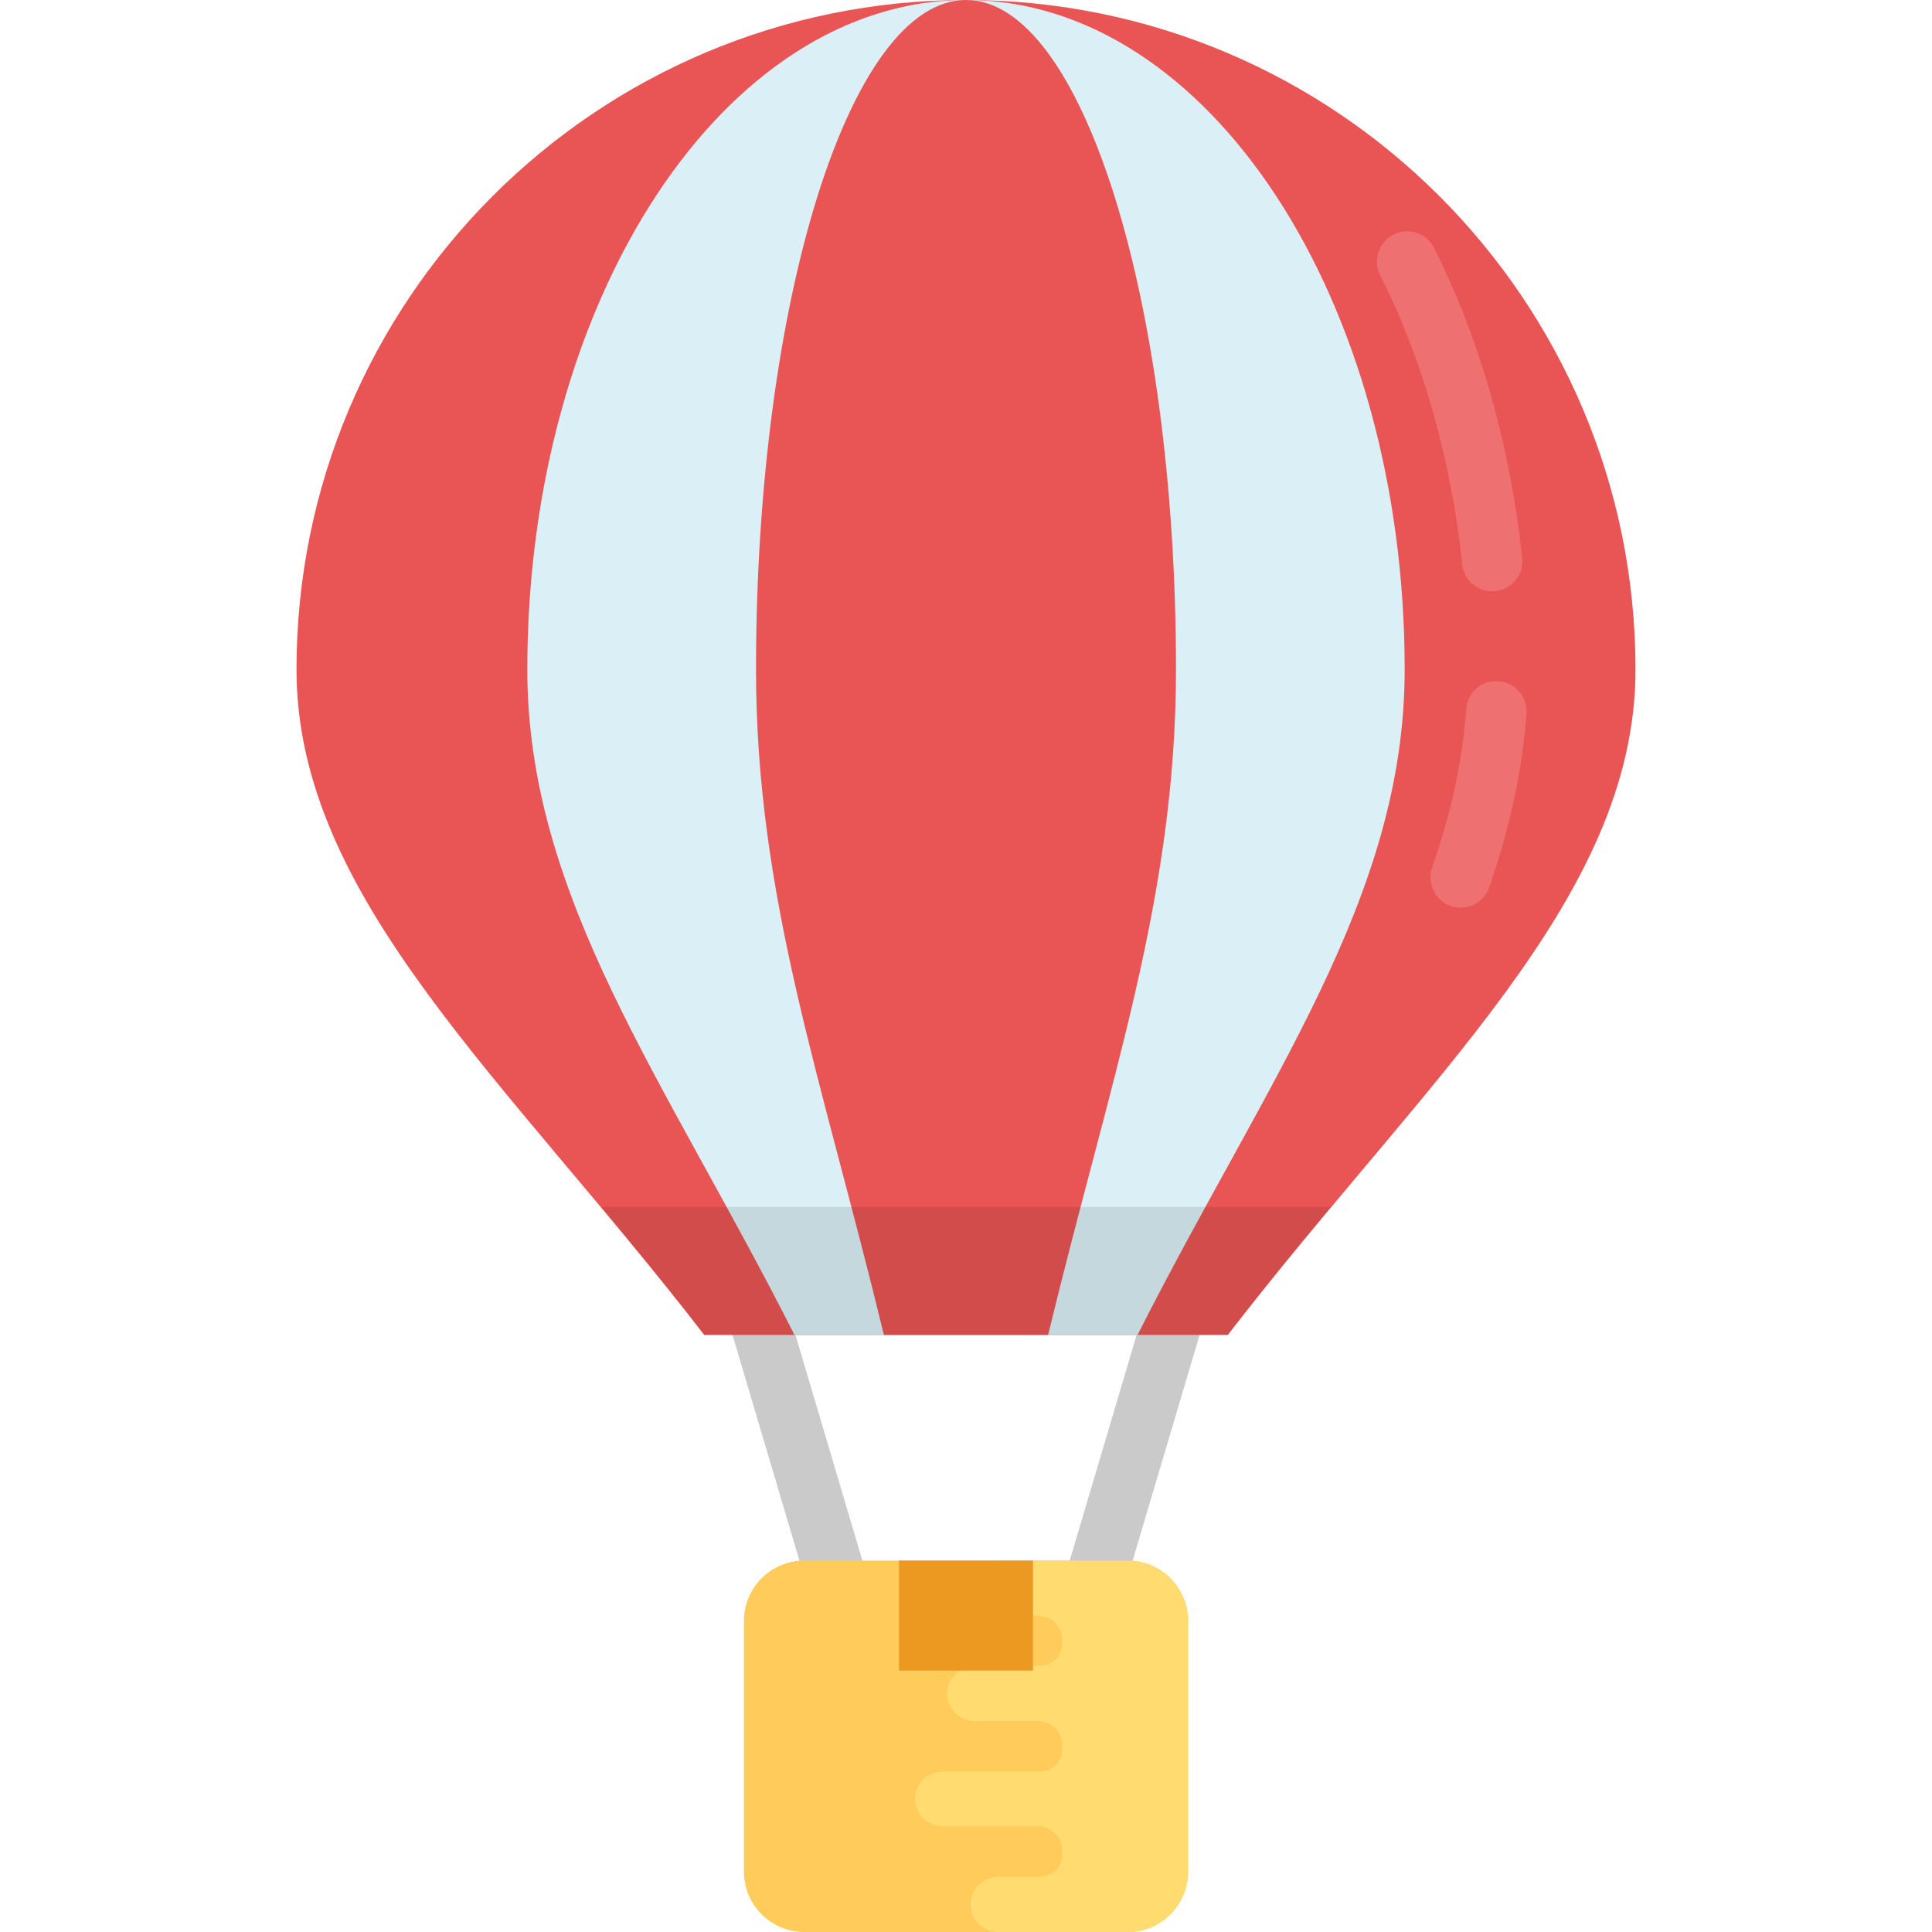
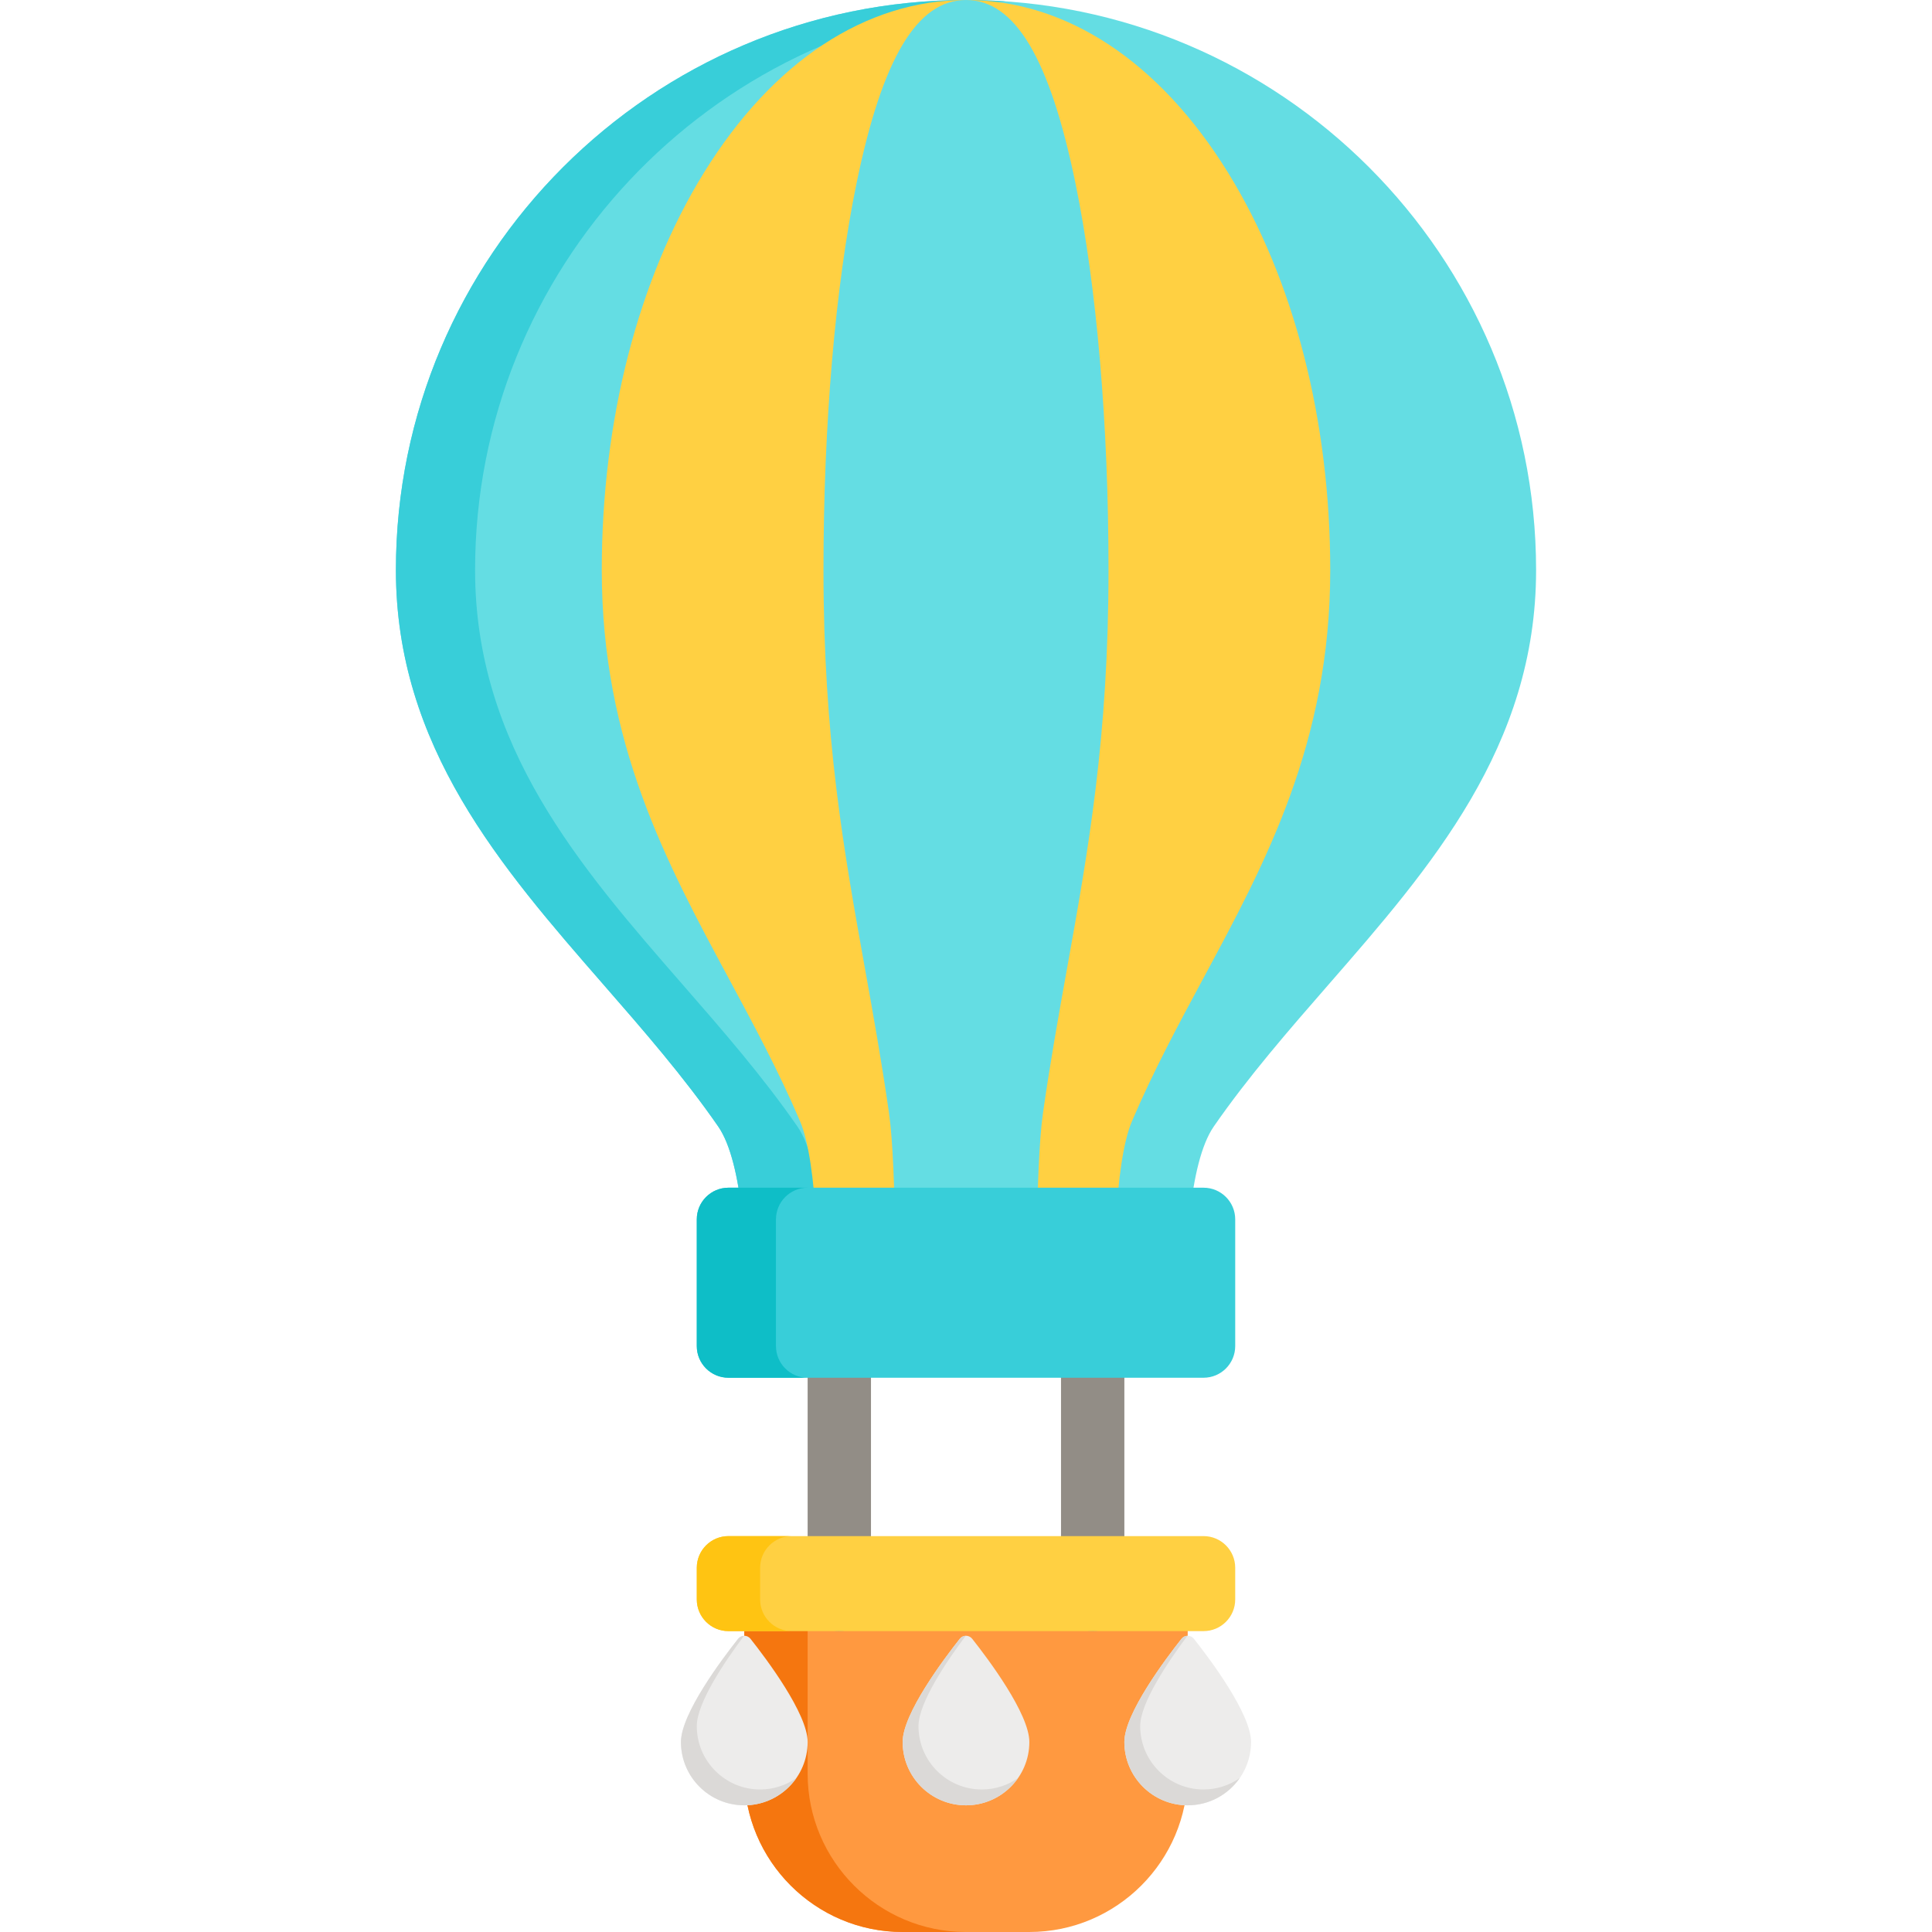
- <svg xmlns="http://www.w3.org/2000/svg" version="1.1" id="Capa_1" x="0px" y="0px" viewBox="0 0 512 512" style="enable-background:new 0 0 512 512;" xml:space="preserve">
+ <svg xmlns="http://www.w3.org/2000/svg" version="1.1" id="Layer_1" x="0px" y="0px" viewBox="0 0 512 512" style="enable-background:new 0 0 512 512;" xml:space="preserve">
+   <path style="fill:#FF9940;" d="M306.361,415.475H205.639c-4.635,0-8.393,3.758-8.393,8.393v46.164  c0,23.141,18.826,41.967,41.967,41.967h33.574c23.141,0,41.967-18.826,41.967-41.967v-46.164  C314.754,419.234,310.996,415.475,306.361,415.475z" />
+   <path style="fill:#F5760F;" d="M214.033,470.033v-46.164c0-4.635,3.758-8.393,8.393-8.393h-16.787c-4.635,0-8.393,3.758-8.393,8.393  v46.164c0,23.141,18.826,41.967,41.967,41.967H256C232.859,512,214.033,493.173,214.033,470.033z" />
  <g>
-     <rect x="172.02" y="375.498" transform="matrix(-0.2843 -0.9587 0.9587 -0.2843 -96.3085 695.1006)" style="fill:#CACACA;" width="78.541" height="15.999" />
-     <rect x="261.483" y="375.517" transform="matrix(0.2843 -0.9587 0.9587 0.2843 -152.4441 562.8214)" style="fill:#CACACA;" width="78.541" height="15.999" />
+     <path style="fill:#928D86;" d="M289.574,432.262c-4.635,0-8.393-3.758-8.393-8.393v-75.541c0-4.635,3.758-8.393,8.393-8.393   s8.393,3.758,8.393,8.393v75.541C297.967,428.504,294.209,432.262,289.574,432.262z" />
+     <path style="fill:#928D86;" d="M222.426,432.262c-4.635,0-8.393-3.758-8.393-8.393v-75.541c0-4.635,3.758-8.393,8.393-8.393   c4.635,0,8.393,3.758,8.393,8.393v75.541C230.82,428.504,227.061,432.262,222.426,432.262z" />
  </g>
-   <path style="fill:#E95454;" d="M325.376,353.776C377.664,286,433.424,238.064,433.424,177.424C433.424,79.536,354.064,0,256,0  S78.576,79.536,78.576,177.424c0,60.64,55.76,108.576,108.048,176.352H325.376z" />
-   <path style="fill:#DAEFF6;" d="M301.456,353.776c34.272-67.776,70.8-115.712,70.8-176.352C372.272,79.536,320.272,0,256,0  c-64.256,0-116.256,79.536-116.256,177.424c0,60.64,36.544,108.576,70.8,176.352H301.456z" />
-   <path style="fill:#E95454;" d="M277.76,353.776c16.4-67.776,33.888-115.712,33.888-176.352C311.648,79.536,286.752,0,256,0  s-55.648,79.536-55.648,177.424c0,60.64,17.488,108.576,33.888,176.352H277.76z" />
-   <g>
-     <path style="fill:#EF7071;" d="M397.152,180.528c-4.512-0.432-8.256,2.976-8.576,7.392c-1.008,13.616-3.968,27.344-9.04,42   c-1.44,4.192,0.768,8.736,4.944,10.192c4.224,1.44,8.752-0.816,10.176-4.944c5.536-16,8.768-31.056,9.872-46.064   C404.864,184.704,401.568,180.864,397.152,180.528z" />
-     <path style="fill:#EF7071;" d="M396.304,156.672c4.384-0.464,7.568-4.4,7.104-8.8c-3.168-29.712-11.248-58.144-23.376-82.192   c-1.984-3.936-6.8-5.52-10.736-3.536c-3.952,1.984-5.536,6.8-3.536,10.752c11.264,22.336,18.784,48.848,21.76,76.656   C387.968,153.968,391.92,157.152,396.304,156.672z" />
-   </g>
-   <g style="opacity:0.1;">
-     <path style="fill:#010101;" d="M352.656,319.856c-8.992,10.848-18.144,22.048-27.296,33.904H186.656   c-9.152-11.872-18.304-23.056-27.296-33.904H352.656z" />
-   </g>
-   <path style="fill:#FFCC5B;" d="M298.848,413.568h-85.696c-8.832,0-16,7.168-16,16V496c0,8.832,7.168,16,16,16h85.696  c8.832,0,16-7.168,16-16v-66.432C314.848,420.736,307.68,413.568,298.848,413.568z" />
-   <path style="fill:#FFDB70;" d="M298.848,413.568h-33.36c-3.84,0-7.328,2.784-7.664,6.512c-0.464,4.416,3.024,8.128,7.328,8.128h9.92  c3.6,0,6.512,2.896,6.384,6.512v0.576c0.24,3.376-2.448,6.16-5.92,6.16h-16.848c-3.84,0-7.328,2.784-7.664,6.624  c-0.464,4.304,3.024,8.016,7.312,8.016h16.736c3.6,0,6.512,2.912,6.384,6.512v0.576c0.24,3.488-2.448,6.272-5.92,6.272h-25.328  c-3.84,0-7.328,2.672-7.664,6.512c-0.464,4.416,3.024,8.016,7.328,8.016h25.216c3.6,0,6.512,3.024,6.384,6.512v0.704  c0.24,3.376-2.448,6.16-5.92,6.16h-10.64c-3.84,0-7.328,2.784-7.664,6.512c-0.48,4.416,2.992,8.128,7.296,8.128h34.304  c8.832,0,16-7.168,16-16v-66.432C314.848,420.736,307.68,413.568,298.848,413.568z" />
-   <rect x="238.24" y="413.568" style="fill:#EC9922;" width="35.504" height="29.152" />
+   <path style="fill:#FFD042;" d="M318.951,432.262H193.049c-4.635,0-8.393-3.758-8.393-8.393v-8.393c0-4.635,3.758-8.393,8.393-8.393  h125.902c4.635,0,8.393,3.758,8.393,8.393v8.393C327.344,428.504,323.586,432.262,318.951,432.262z" />
+   <path style="fill:#FFC412;" d="M201.443,423.869v-8.393c0-4.635,3.758-8.393,8.393-8.393h-16.787c-4.635,0-8.393,3.758-8.393,8.393  v8.393c0,4.635,3.758,8.393,8.393,8.393h16.787C205.201,432.262,201.443,428.504,201.443,423.869z" />
+   <path style="fill:#EDECEB;" d="M239.213,461.639c0-7.479,10.922-22.005,15.146-27.345c0.839-1.061,2.443-1.061,3.281,0  c4.225,5.339,15.147,19.866,15.147,27.345c0,9.272-7.515,16.787-16.787,16.787C246.728,478.426,239.213,470.911,239.213,461.639z" />
+   <path style="fill:#DBD9D7;" d="M260.197,474.229c-9.272,0-16.787-7.516-16.787-16.787c0-6.219,7.549-17.305,12.522-23.936  c-0.588,0.019-1.169,0.277-1.573,0.788c-4.224,5.339-15.146,19.866-15.146,27.345c0,9.271,7.515,16.787,16.787,16.787  c5.708,0,10.743-2.855,13.776-7.208C267.058,473.112,263.76,474.229,260.197,474.229z" />
+   <path style="fill:#EDECEB;" d="M297.967,461.639c0-7.479,10.922-22.005,15.146-27.345c0.839-1.061,2.443-1.061,3.281,0  c4.225,5.339,15.147,19.866,15.147,27.345c0,9.272-7.515,16.787-16.787,16.787S297.967,470.911,297.967,461.639z" />
+   <path style="fill:#DBD9D7;" d="M318.951,474.229c-9.272,0-16.787-7.516-16.787-16.787c0-6.219,7.549-17.305,12.522-23.936  c-0.588,0.019-1.169,0.277-1.573,0.788c-4.224,5.339-15.146,19.866-15.146,27.345c0,9.271,7.515,16.787,16.787,16.787  c5.708,0,10.743-2.855,13.776-7.208C325.812,473.112,322.514,474.229,318.951,474.229z" />
+   <path style="fill:#EDECEB;" d="M214.033,461.639c0-7.479-10.922-22.005-15.146-27.345c-0.839-1.061-2.443-1.061-3.281,0  c-4.225,5.339-15.147,19.866-15.147,27.345c0,9.272,7.515,16.787,16.787,16.787C206.518,478.426,214.033,470.911,214.033,461.639z" />
+   <path style="fill:#DBD9D7;" d="M201.443,474.229c-9.272,0-16.787-7.516-16.787-16.787c0-6.219,7.549-17.305,12.522-23.936  c-0.588,0.019-1.169,0.277-1.573,0.788c-4.224,5.339-15.146,19.866-15.146,27.345c0,9.271,7.515,16.787,16.787,16.787  c5.708,0,10.743-2.855,13.776-7.208C208.304,473.112,205.006,474.229,201.443,474.229z" />
+   <path style="fill:#64DDE3;" d="M256,0c-83.307,0-151.082,67.775-151.082,151.082c0,46.747,27.948,78.805,54.975,109.809  c10.489,12.031,21.333,24.471,30.448,37.653c6.676,9.656,7.788,35.337,6.92,49.255c-0.147,2.313,0.67,4.584,2.257,6.274  s3.803,2.648,6.121,2.648h100.721c2.318,0,4.532-0.959,6.119-2.648c1.587-1.69,2.404-3.961,2.258-6.274  c-0.879-13.903,0.223-39.57,6.92-49.254c9.115-13.182,19.96-25.622,30.448-37.653c27.028-31.004,54.976-63.063,54.976-109.81  C407.082,67.775,339.307,0,256,0z" />
+   <path style="fill:#38CED9;" d="M218.246,347.799c0.868-13.917-0.244-39.599-6.92-49.255c-9.115-13.182-19.961-25.622-30.448-37.653  c-27.028-31.004-54.976-63.062-54.976-109.809c0-79.78,62.16-145.305,140.59-150.712C263.024,0.131,259.527,0,256,0  c-83.307,0-151.082,67.775-151.082,151.082c0,46.747,27.948,78.805,54.975,109.809c10.489,12.031,21.333,24.471,30.448,37.653  c6.676,9.656,7.788,35.337,6.92,49.255c-0.147,2.313,0.67,4.584,2.257,6.274s3.803,2.648,6.121,2.648h20.984  c-2.318,0-4.532-0.959-6.12-2.648C218.916,352.384,218.099,350.112,218.246,347.799z" />
+   <path style="fill:#FFD042;" d="M325.459,45.775C307.227,16.257,282.559,0,256,0s-51.227,16.257-69.46,45.775  c-17.452,28.259-27.065,65.657-27.065,105.307c0,45.718,17.123,77.519,33.682,108.272c6.484,12.041,13.188,24.492,18.835,37.713  c4.88,11.426,4.914,40.641,4.516,50.935c-0.088,2.281,0.756,4.5,2.339,6.144s3.767,2.575,6.049,2.575h62.21  c2.283,0,4.466-0.931,6.05-2.575c1.582-1.645,2.427-3.864,2.339-6.145c-0.399-10.294-0.365-39.509,4.516-50.935  c5.647-13.221,12.35-25.671,18.834-37.712c16.559-30.753,33.682-62.554,33.682-108.272  C352.525,111.431,342.913,74.033,325.459,45.775z" />
+   <path style="fill:#64DDE3;" d="M284.994,48.493C278.183,15.409,268.969,0,256,0c-12.969,0-22.183,15.409-28.994,48.493  c-5.659,27.491-8.776,63.923-8.776,102.589c0,44.35,5.355,74.188,11.025,105.777c2.178,12.132,4.43,24.676,6.339,38.094  c2.116,14.866,1.649,52.883,1.644,53.266c-0.028,2.245,0.842,4.408,2.419,6.006c1.577,1.597,3.729,2.497,5.973,2.497h20.737  c2.245,0,4.396-0.899,5.973-2.497c1.577-1.598,2.449-3.76,2.419-6.006c-0.005-0.382-0.471-38.4,1.644-53.266  c1.911-13.42,4.162-25.965,6.34-38.098c5.672-31.588,11.027-61.424,11.027-105.773C293.77,112.417,290.653,75.984,284.994,48.493z" />
+   <path style="fill:#38CED9;" d="M318.951,314.754H193.049c-4.635,0-8.393,3.758-8.393,8.393v33.574c0,4.635,3.758,8.393,8.393,8.393  h125.902c4.635,0,8.393-3.758,8.393-8.393v-33.574C327.344,318.512,323.586,314.754,318.951,314.754z" />
+   <path style="fill:#0EBEC7;" d="M205.639,356.721v-33.574c0-4.635,3.758-8.393,8.393-8.393h-20.984c-4.635,0-8.393,3.758-8.393,8.393  v33.574c0,4.635,3.758,8.393,8.393,8.393h20.984C209.397,365.115,205.639,361.357,205.639,356.721z" />
  <g>
</g>
  <g>
</g>
  <g>
</g>
  <g>
</g>
  <g>
</g>
  <g>
</g>
  <g>
</g>
  <g>
</g>
  <g>
</g>
  <g>
</g>
  <g>
</g>
  <g>
</g>
  <g>
</g>
  <g>
</g>
  <g>
</g>
</svg>
